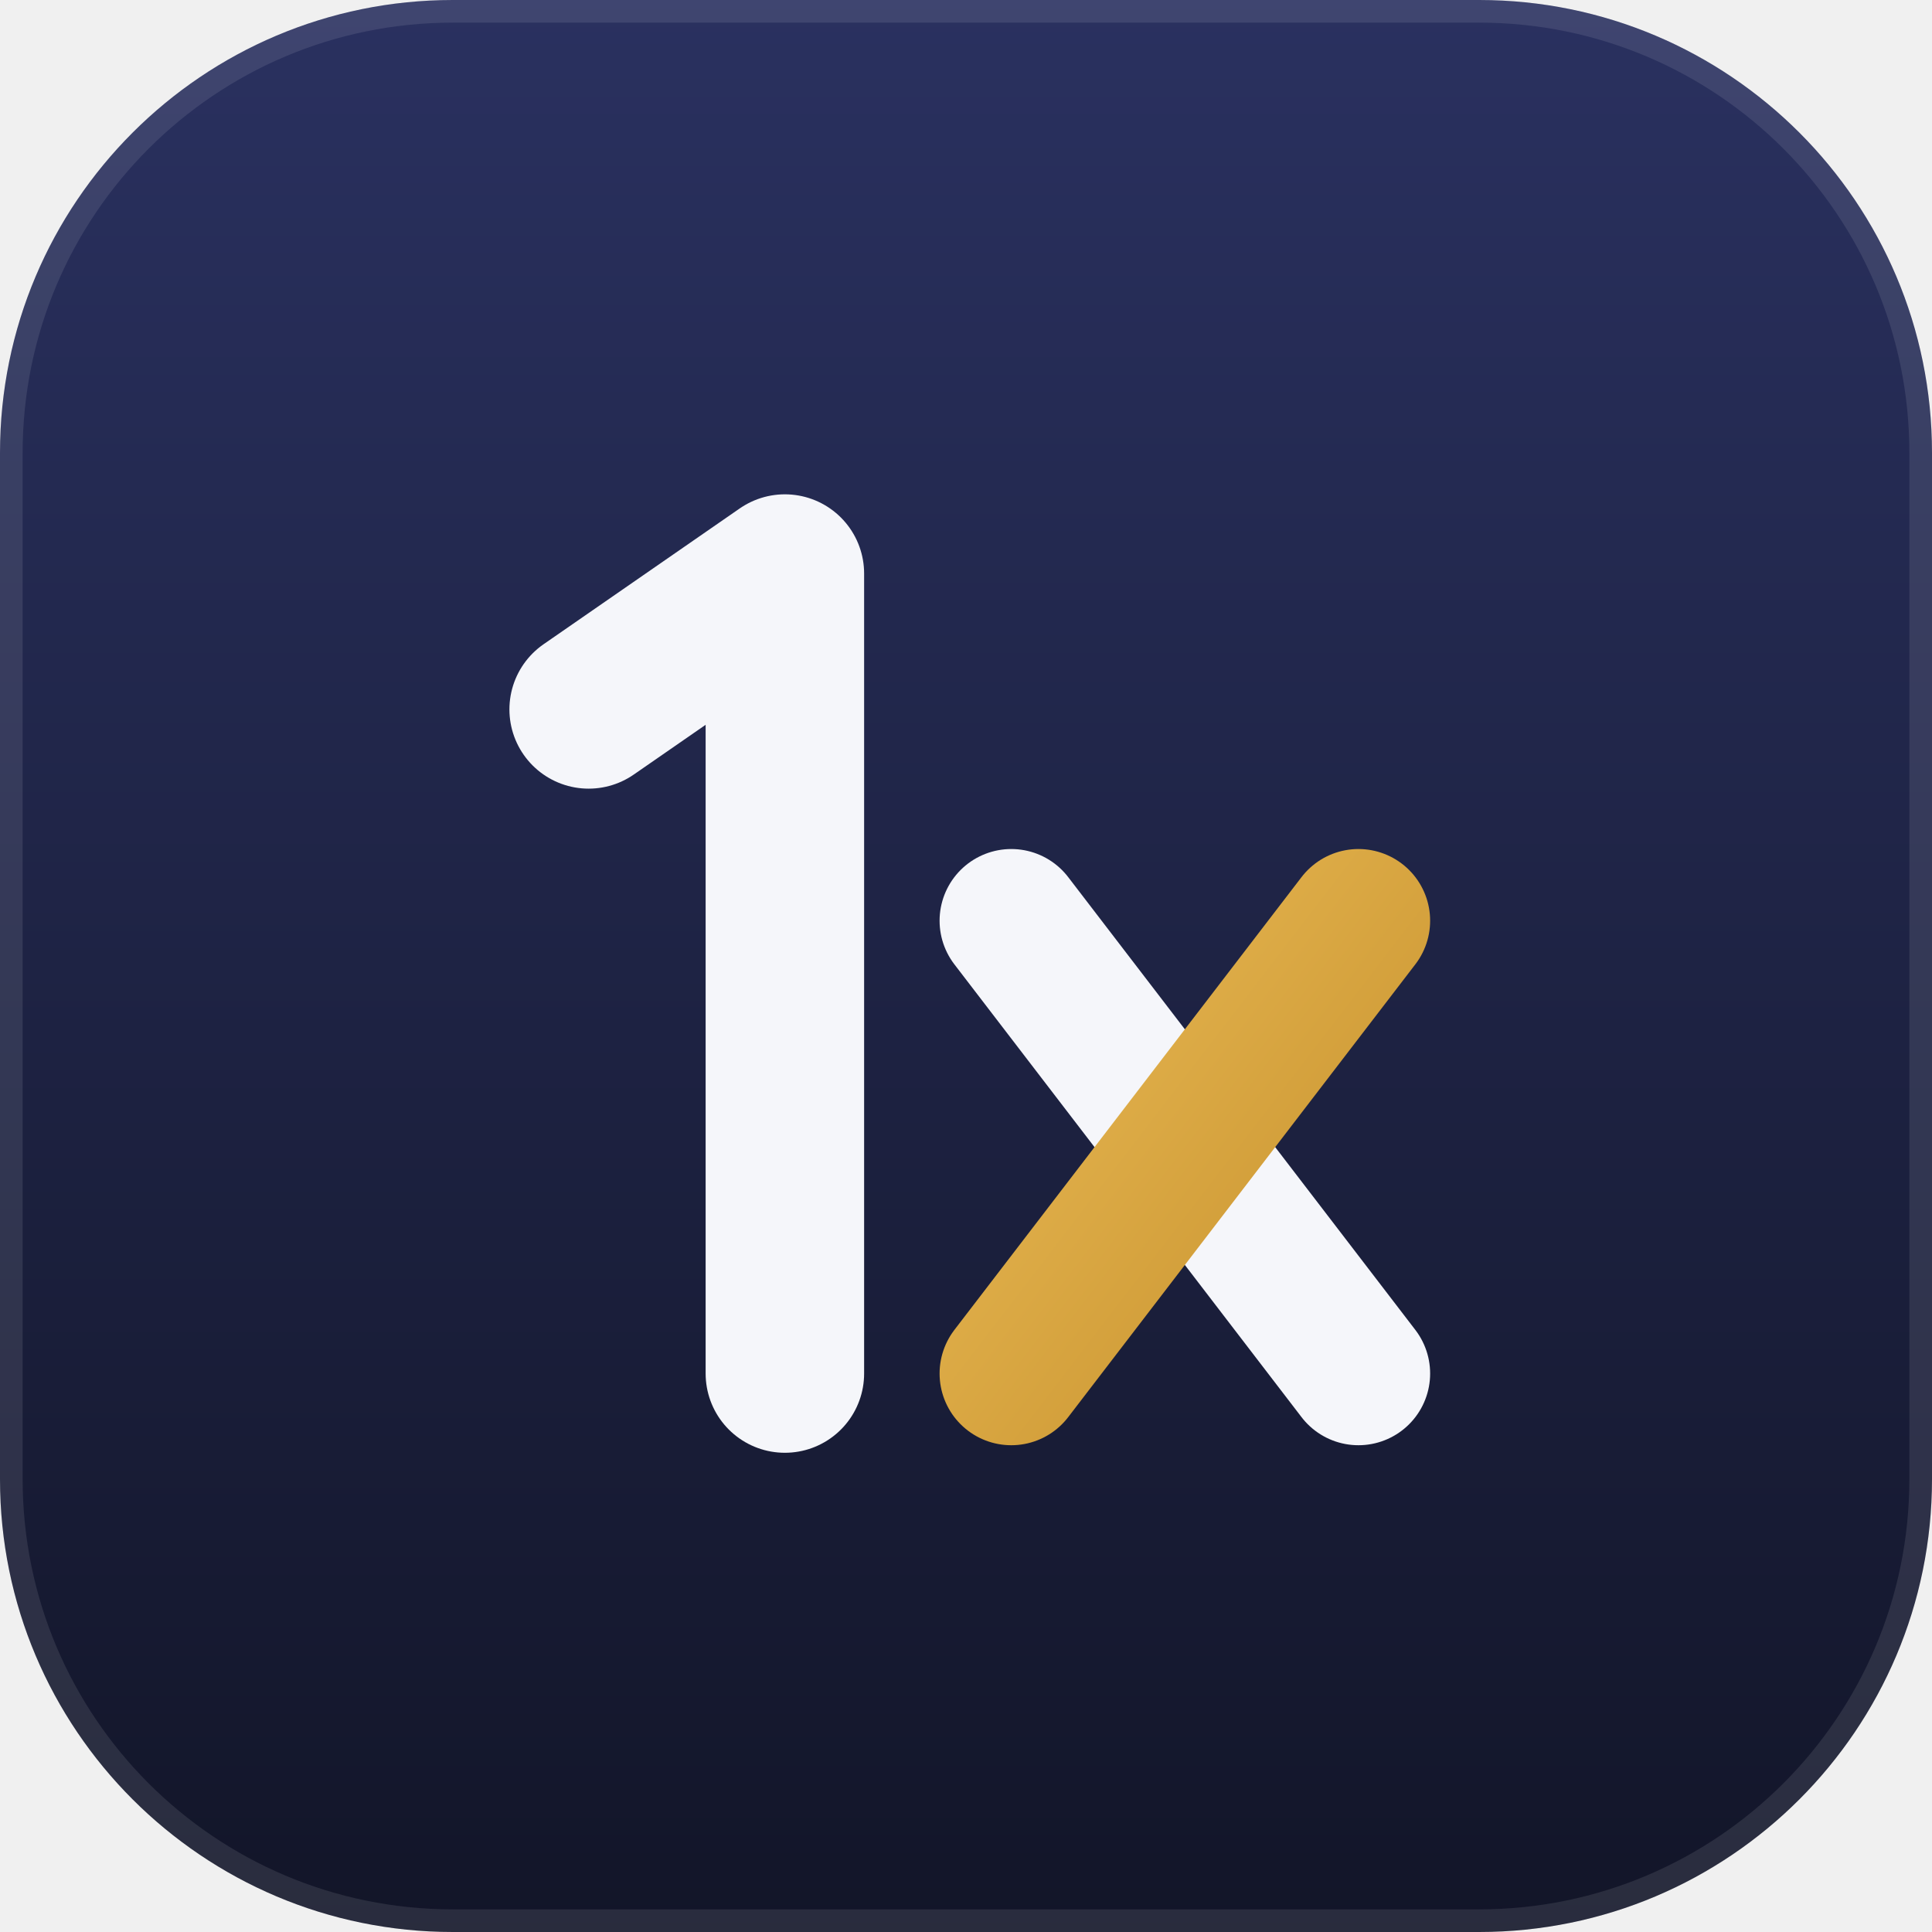
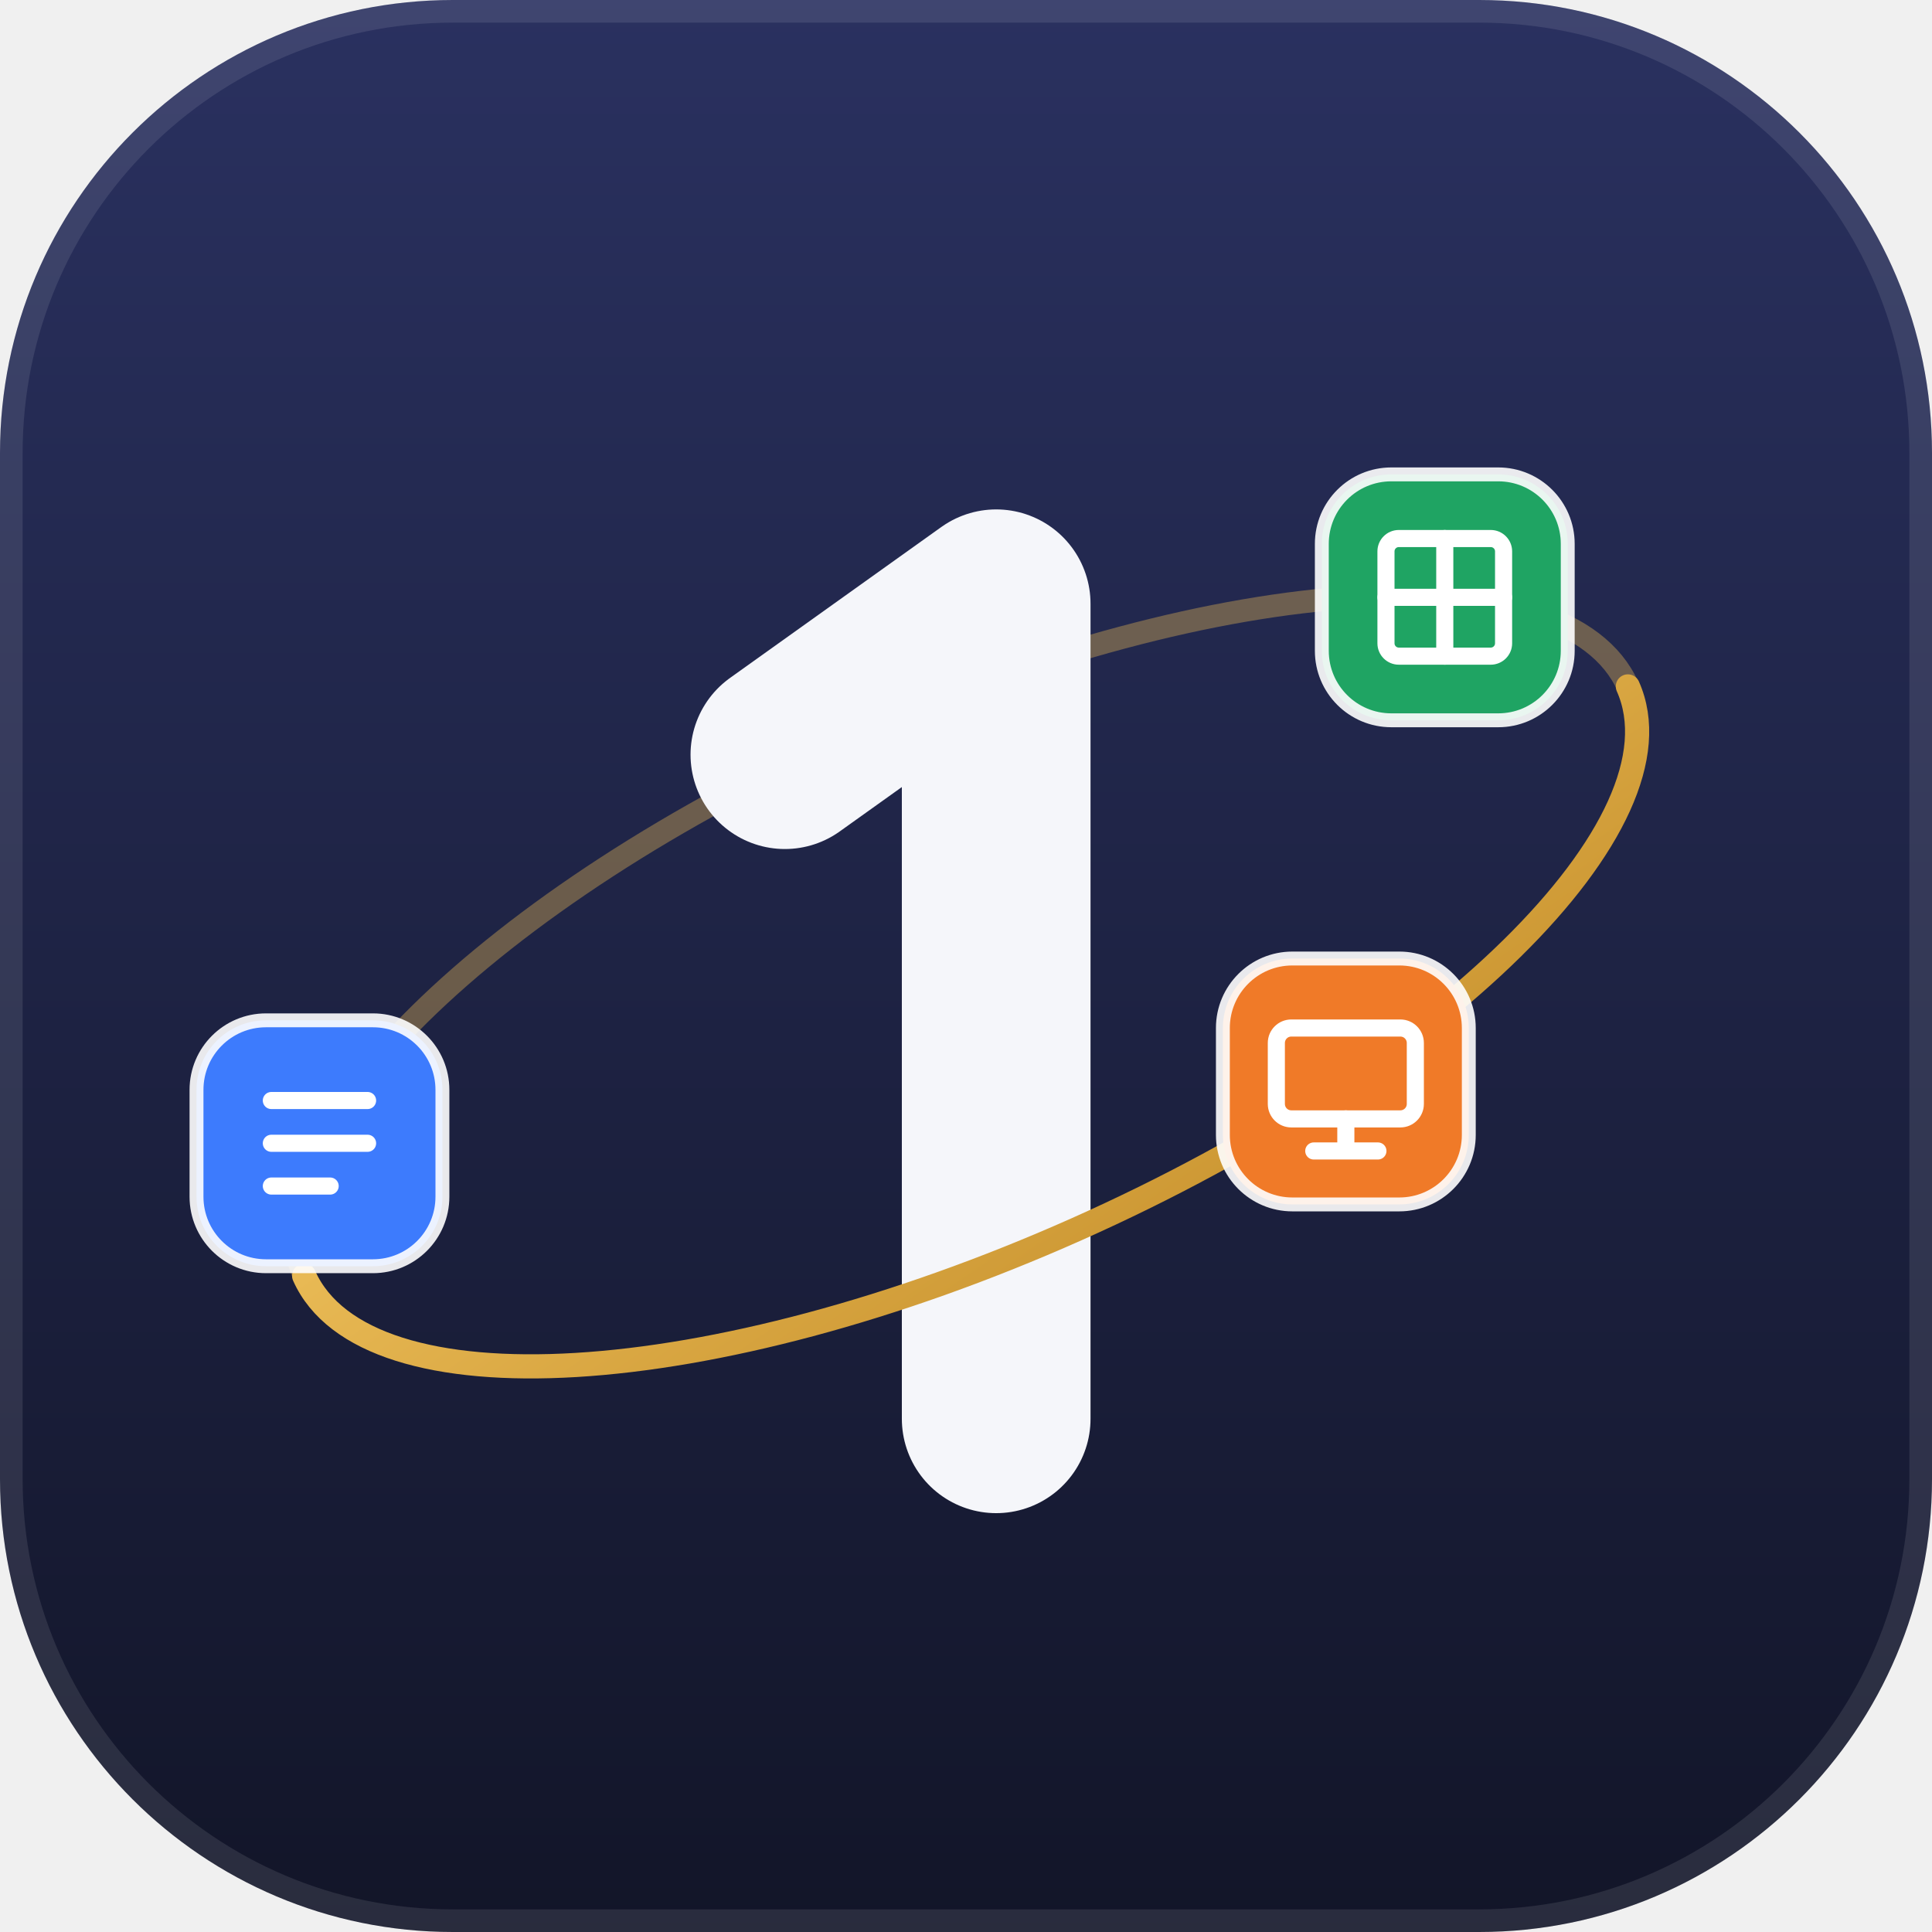
<svg xmlns="http://www.w3.org/2000/svg" viewBox="0 0 256.0 256.0">
  <defs>
    <linearGradient id="inkm" x1="0" y1="0" x2="0" y2="1">
      <stop offset="0" stop-color="#2A3160" />
      <stop offset="1" stop-color="#121528" />
    </linearGradient>
    <linearGradient id="goldm" x1="0" y1="0" x2="1" y2="1">
      <stop offset="0" stop-color="#E8B954" />
      <stop offset="1" stop-color="#C8922E" />
    </linearGradient>
  </defs>
  <g transform="translate(0.00 0.00) scale(1)">
    <rect x="0" y="0" width="256" height="256" rx="60" fill="url(#inkm)" />
    <rect x="1.5" y="1.5" width="253" height="253" rx="58.5" fill="none" stroke="#FFFFFF" stroke-opacity="0.10" stroke-width="3" />
-     <g fill="none" stroke-linecap="round" stroke-linejoin="round">
-       <path d="M78 94 L104 76 L104 182" stroke="#F5F6FA" stroke-width="21" />
-       <path d="M134 122 L180 182" stroke="#F5F6FA" stroke-width="19" />
-       <path d="M180 122 L134 182" stroke="url(#goldm)" stroke-width="19" />
+     <ellipse cx="128" cy="130" rx="96" ry="36" transform="rotate(-24 128 130)" fill="none" stroke="#E8B954" stroke-opacity="0.38" stroke-width="3" />
+     <path d="M104 100 L132 80 L132 188" fill="none" stroke="#F5F6FA" stroke-width="25" stroke-linecap="round" stroke-linejoin="round" />
+     <path d="M32 130 A96 36 0 0 0 224 130" transform="rotate(-24 128 130)" fill="none" stroke="url(#goldm)" stroke-width="3.2" stroke-linecap="round" />
+     <g transform="translate(25.33 134.49) scale(1.4167)">
+       <rect x="0.5" y="0.5" width="23" height="23" rx="6.5" fill="#3D7BFD" stroke="#FFFFFF" stroke-opacity="0.9" stroke-width="1.3" />
+       <g fill="none" stroke="#FFFFFF" stroke-width="1.6" stroke-linecap="round" stroke-linejoin="round">
+         <path d="M7.5 8h9M7.5 12h9M7.5 16h5.5" />
+       </g>
+     </g>
+     <g transform="translate(174.44 62.15) scale(1.4167)">
+       <rect x="0.5" y="0.5" width="23" height="23" rx="6.5" fill="#1FA463" stroke="#FFFFFF" stroke-opacity="0.9" stroke-width="1.3" />
+       <g fill="none" stroke="#FFFFFF" stroke-width="1.6" stroke-linecap="round" stroke-linejoin="round">
+         <rect x="6.5" y="6.5" width="11" height="11" rx="1.2" />
+         <path d="M6.5 12h11M12 6.5v11" />
+       </g>
+     </g>
+     <g transform="translate(161.33 126.30) scale(1.4167)">
+       <rect x="0.5" y="0.5" width="23" height="23" rx="6.5" fill="#F07A28" stroke="#FFFFFF" stroke-opacity="0.9" stroke-width="1.3" />
+       <g fill="none" stroke="#FFFFFF" stroke-width="1.6" stroke-linecap="round" stroke-linejoin="round">
+         <rect x="5.5" y="7" width="13" height="8.5" rx="1.4" />
+         <path d="M12 15.5V18.5M9 18.5h6" />
+       </g>
    </g>
  </g>
</svg>
